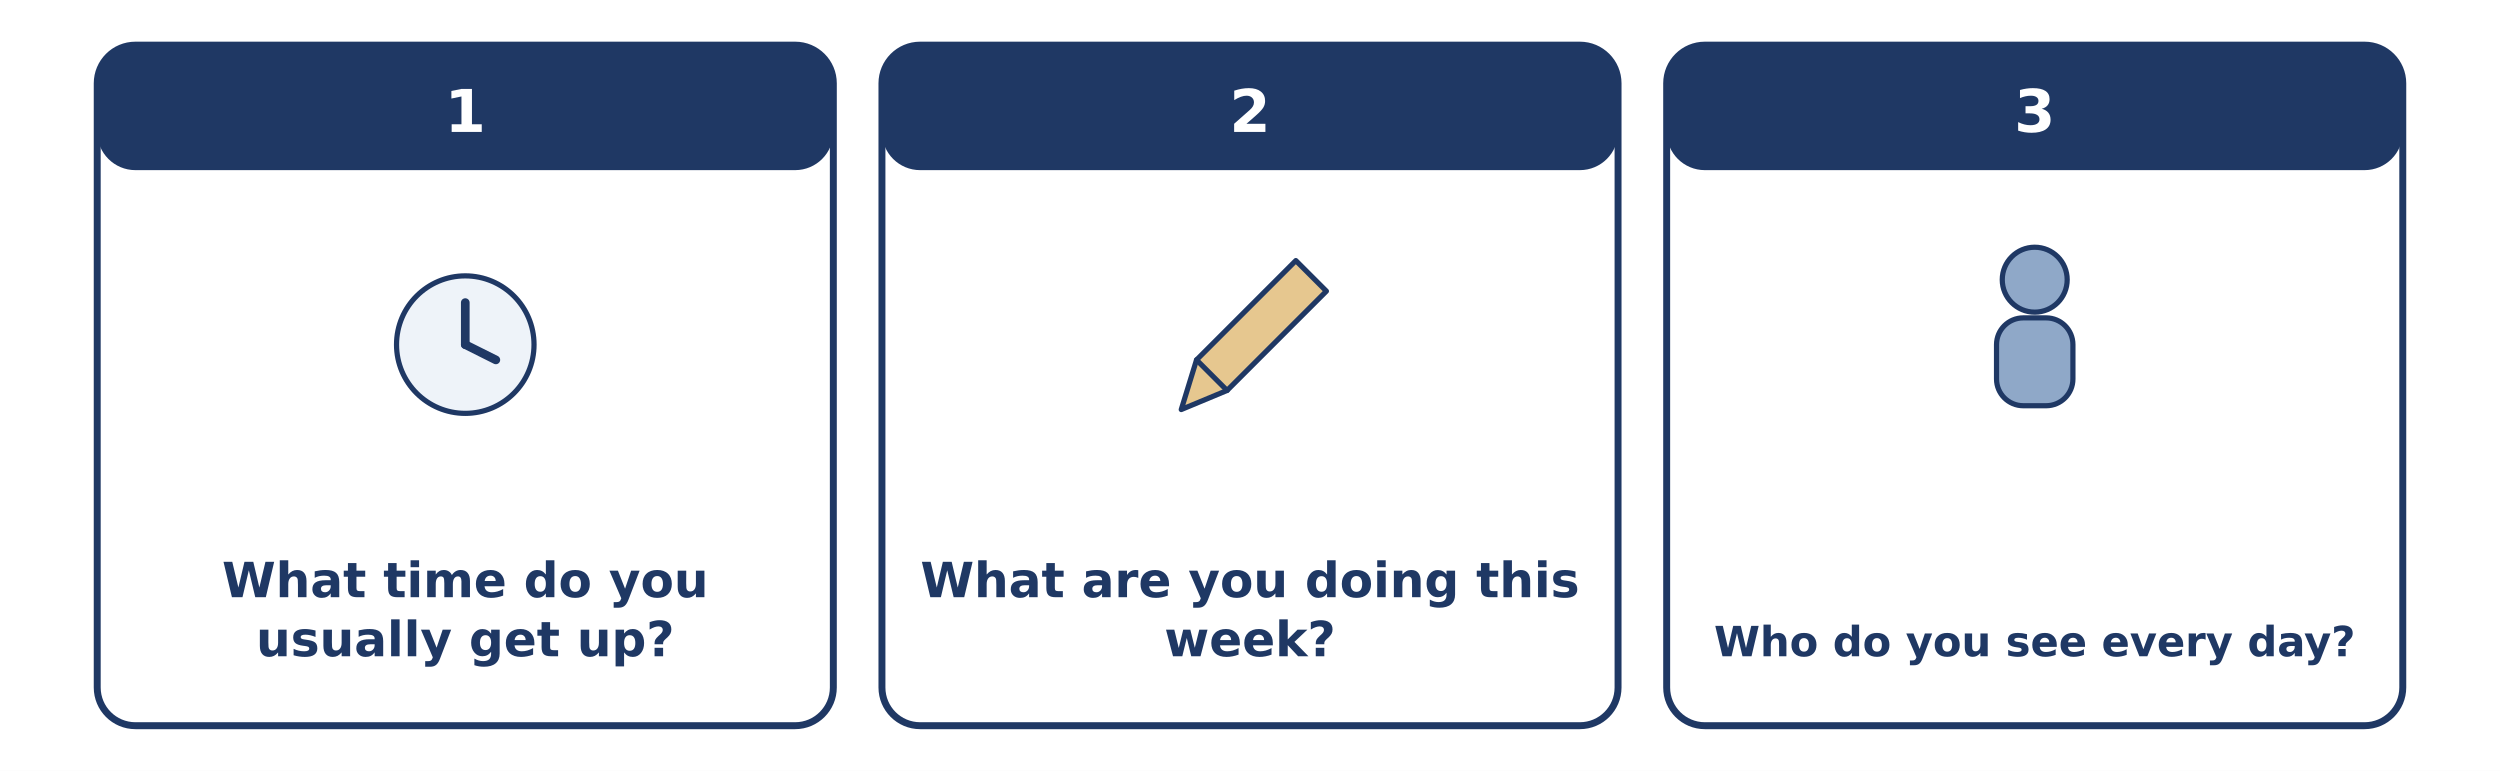
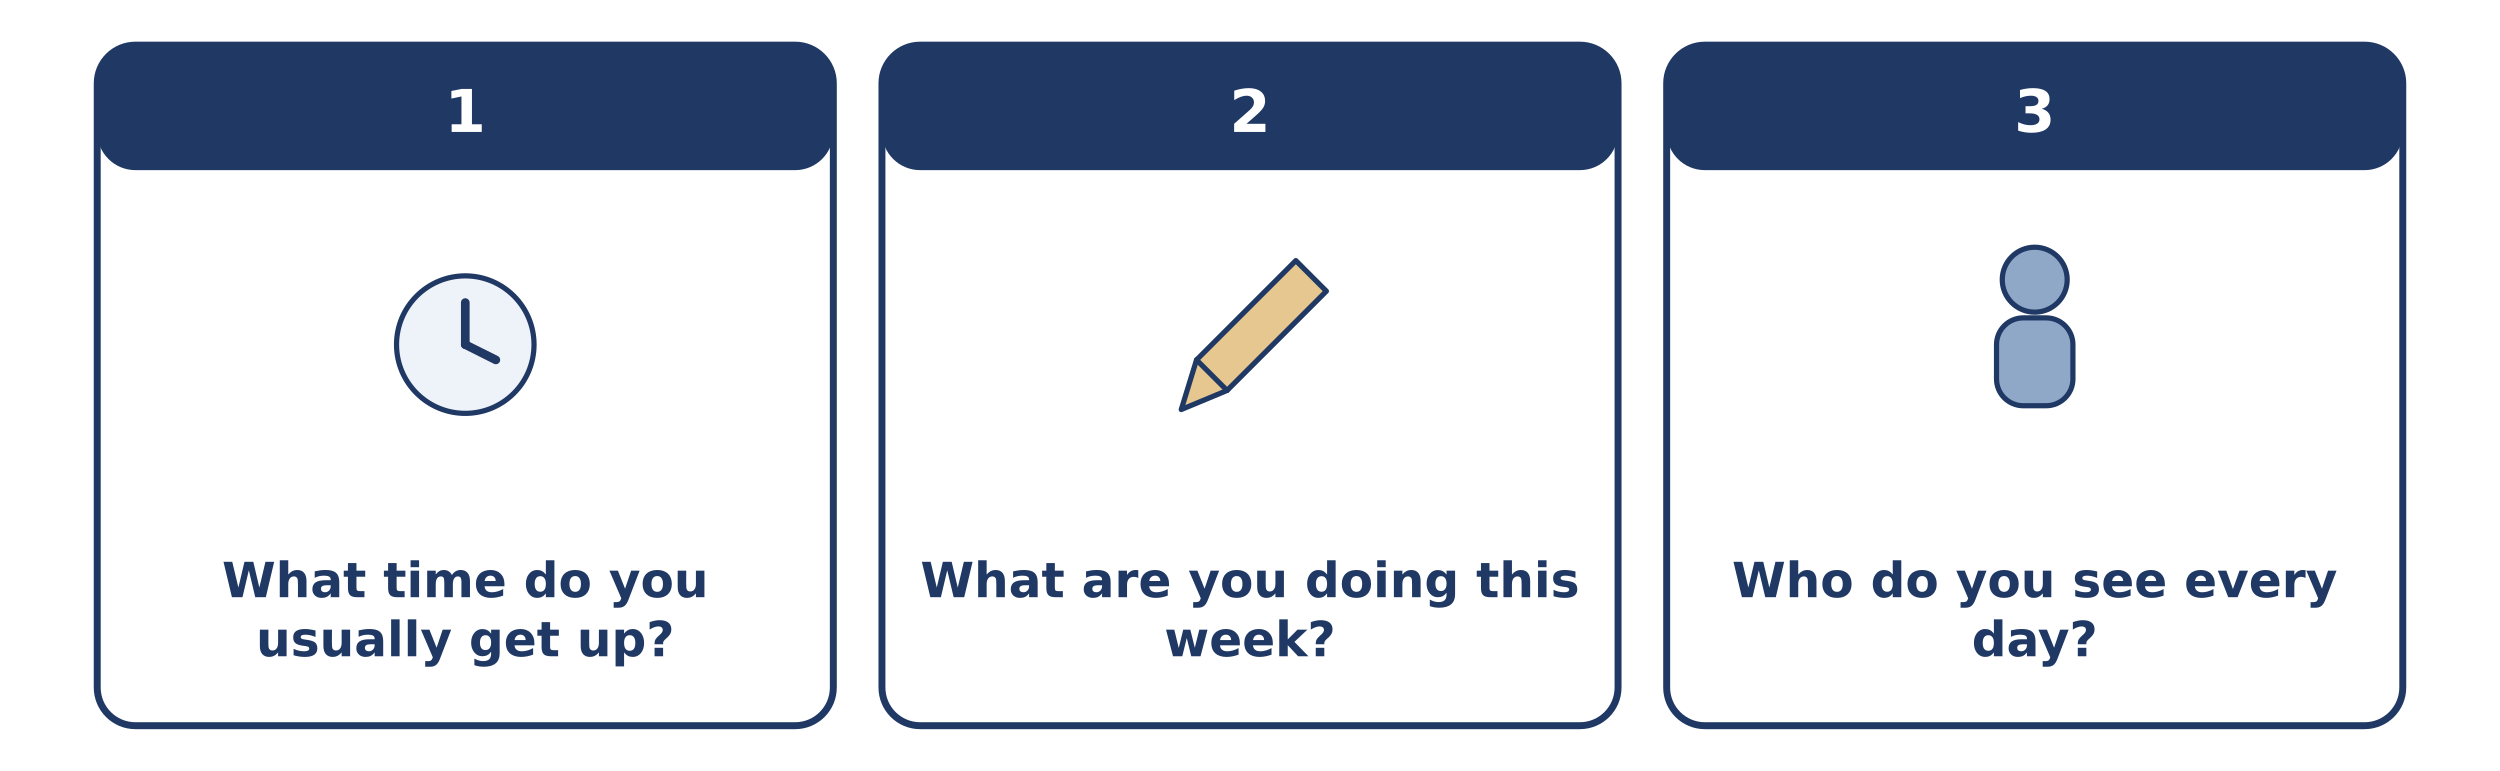
<svg xmlns="http://www.w3.org/2000/svg" width="1440" height="444" viewBox="0 0 1440 444">
  <rect width="1440" height="444" fill="#FFFFFF" />
  <rect x="56.0" y="26.0" width="424.0" height="392.0" rx="22" fill="#FFFFFF" stroke="#1F3864" stroke-width="4" />
  <rect x="56.0" y="26.0" width="424.0" height="72.0" rx="22" fill="#1F3864" stroke="#1F3864" stroke-width="0" />
  <text x="268.0" y="76.0" font-family="DejaVu Sans" font-size="34" font-weight="bold" fill="#FFFFFF" text-anchor="middle">1</text>
  <circle cx="268.0" cy="198.5" r="39.6" fill="#EEF3F9" stroke="#1F3864" stroke-width="3" />
  <line x1="268.0" y1="198.5" x2="268.0" y2="174.3" stroke="#1F3864" stroke-width="5" stroke-linecap="round" />
  <line x1="268.0" y1="198.5" x2="285.6" y2="207.3" stroke="#1F3864" stroke-width="5" stroke-linecap="round" />
  <text x="268.0" y="344.0" font-family="DejaVu Sans" font-size="28" font-weight="bold" fill="#1F3864" text-anchor="middle">What time do you</text>
  <text x="268.0" y="378.0" font-family="DejaVu Sans" font-size="28" font-weight="bold" fill="#1F3864" text-anchor="middle">usually get up?</text>
  <rect x="508.0" y="26.0" width="424.0" height="392.0" rx="22" fill="#FFFFFF" stroke="#1F3864" stroke-width="4" />
  <rect x="508.0" y="26.0" width="424.0" height="72.0" rx="22" fill="#1F3864" stroke="#1F3864" stroke-width="0" />
  <text x="720.0" y="76.0" font-family="DejaVu Sans" font-size="34" font-weight="bold" fill="#FFFFFF" text-anchor="middle">2</text>
  <path d="M 680.4 235.9 L 689.2 207.3 L 746.4 150.1 L 764.0 167.7 L 706.8 224.9 Z" fill="#E6C78F" stroke="#1F3864" stroke-width="3" stroke-linecap="round" stroke-linejoin="round" />
  <line x1="689.2" y1="207.3" x2="706.8" y2="224.9" stroke="#1F3864" stroke-width="3" stroke-linecap="round" />
  <text x="720.0" y="344.0" font-family="DejaVu Sans" font-size="28" font-weight="bold" fill="#1F3864" text-anchor="middle">What are you doing this</text>
  <text x="720.0" y="378.0" font-family="DejaVu Sans" font-size="28" font-weight="bold" fill="#1F3864" text-anchor="middle">week?</text>
  <rect x="960.0" y="26.0" width="424.0" height="392.0" rx="22" fill="#FFFFFF" stroke="#1F3864" stroke-width="4" />
  <rect x="960.0" y="26.0" width="424.0" height="72.0" rx="22" fill="#1F3864" stroke="#1F3864" stroke-width="0" />
  <text x="1172.0" y="76.0" font-family="DejaVu Sans" font-size="34" font-weight="bold" fill="#FFFFFF" text-anchor="middle">3</text>
  <circle cx="1172.0" cy="161.1" r="18.7" fill="#8FA8C8" stroke="#1F3864" stroke-width="3" />
  <rect x="1150.0" y="183.1" width="44.0" height="50.6" rx="15.4" fill="#8FA8C8" stroke="#1F3864" stroke-width="3" />
-   <text x="1172.0" y="378.0" font-family="DejaVu Sans" font-size="24" font-weight="bold" fill="#1F3864" text-anchor="middle">Who do you see every day?</text>
+   <text x="1172.0" y="344.0" font-family="DejaVu Sans" font-size="28" font-weight="bold" fill="#1F3864" text-anchor="middle">Who do you see every</text>
+   <text x="1172.0" y="378.0" font-family="DejaVu Sans" font-size="28" font-weight="bold" fill="#1F3864" text-anchor="middle">day?</text>
</svg>
